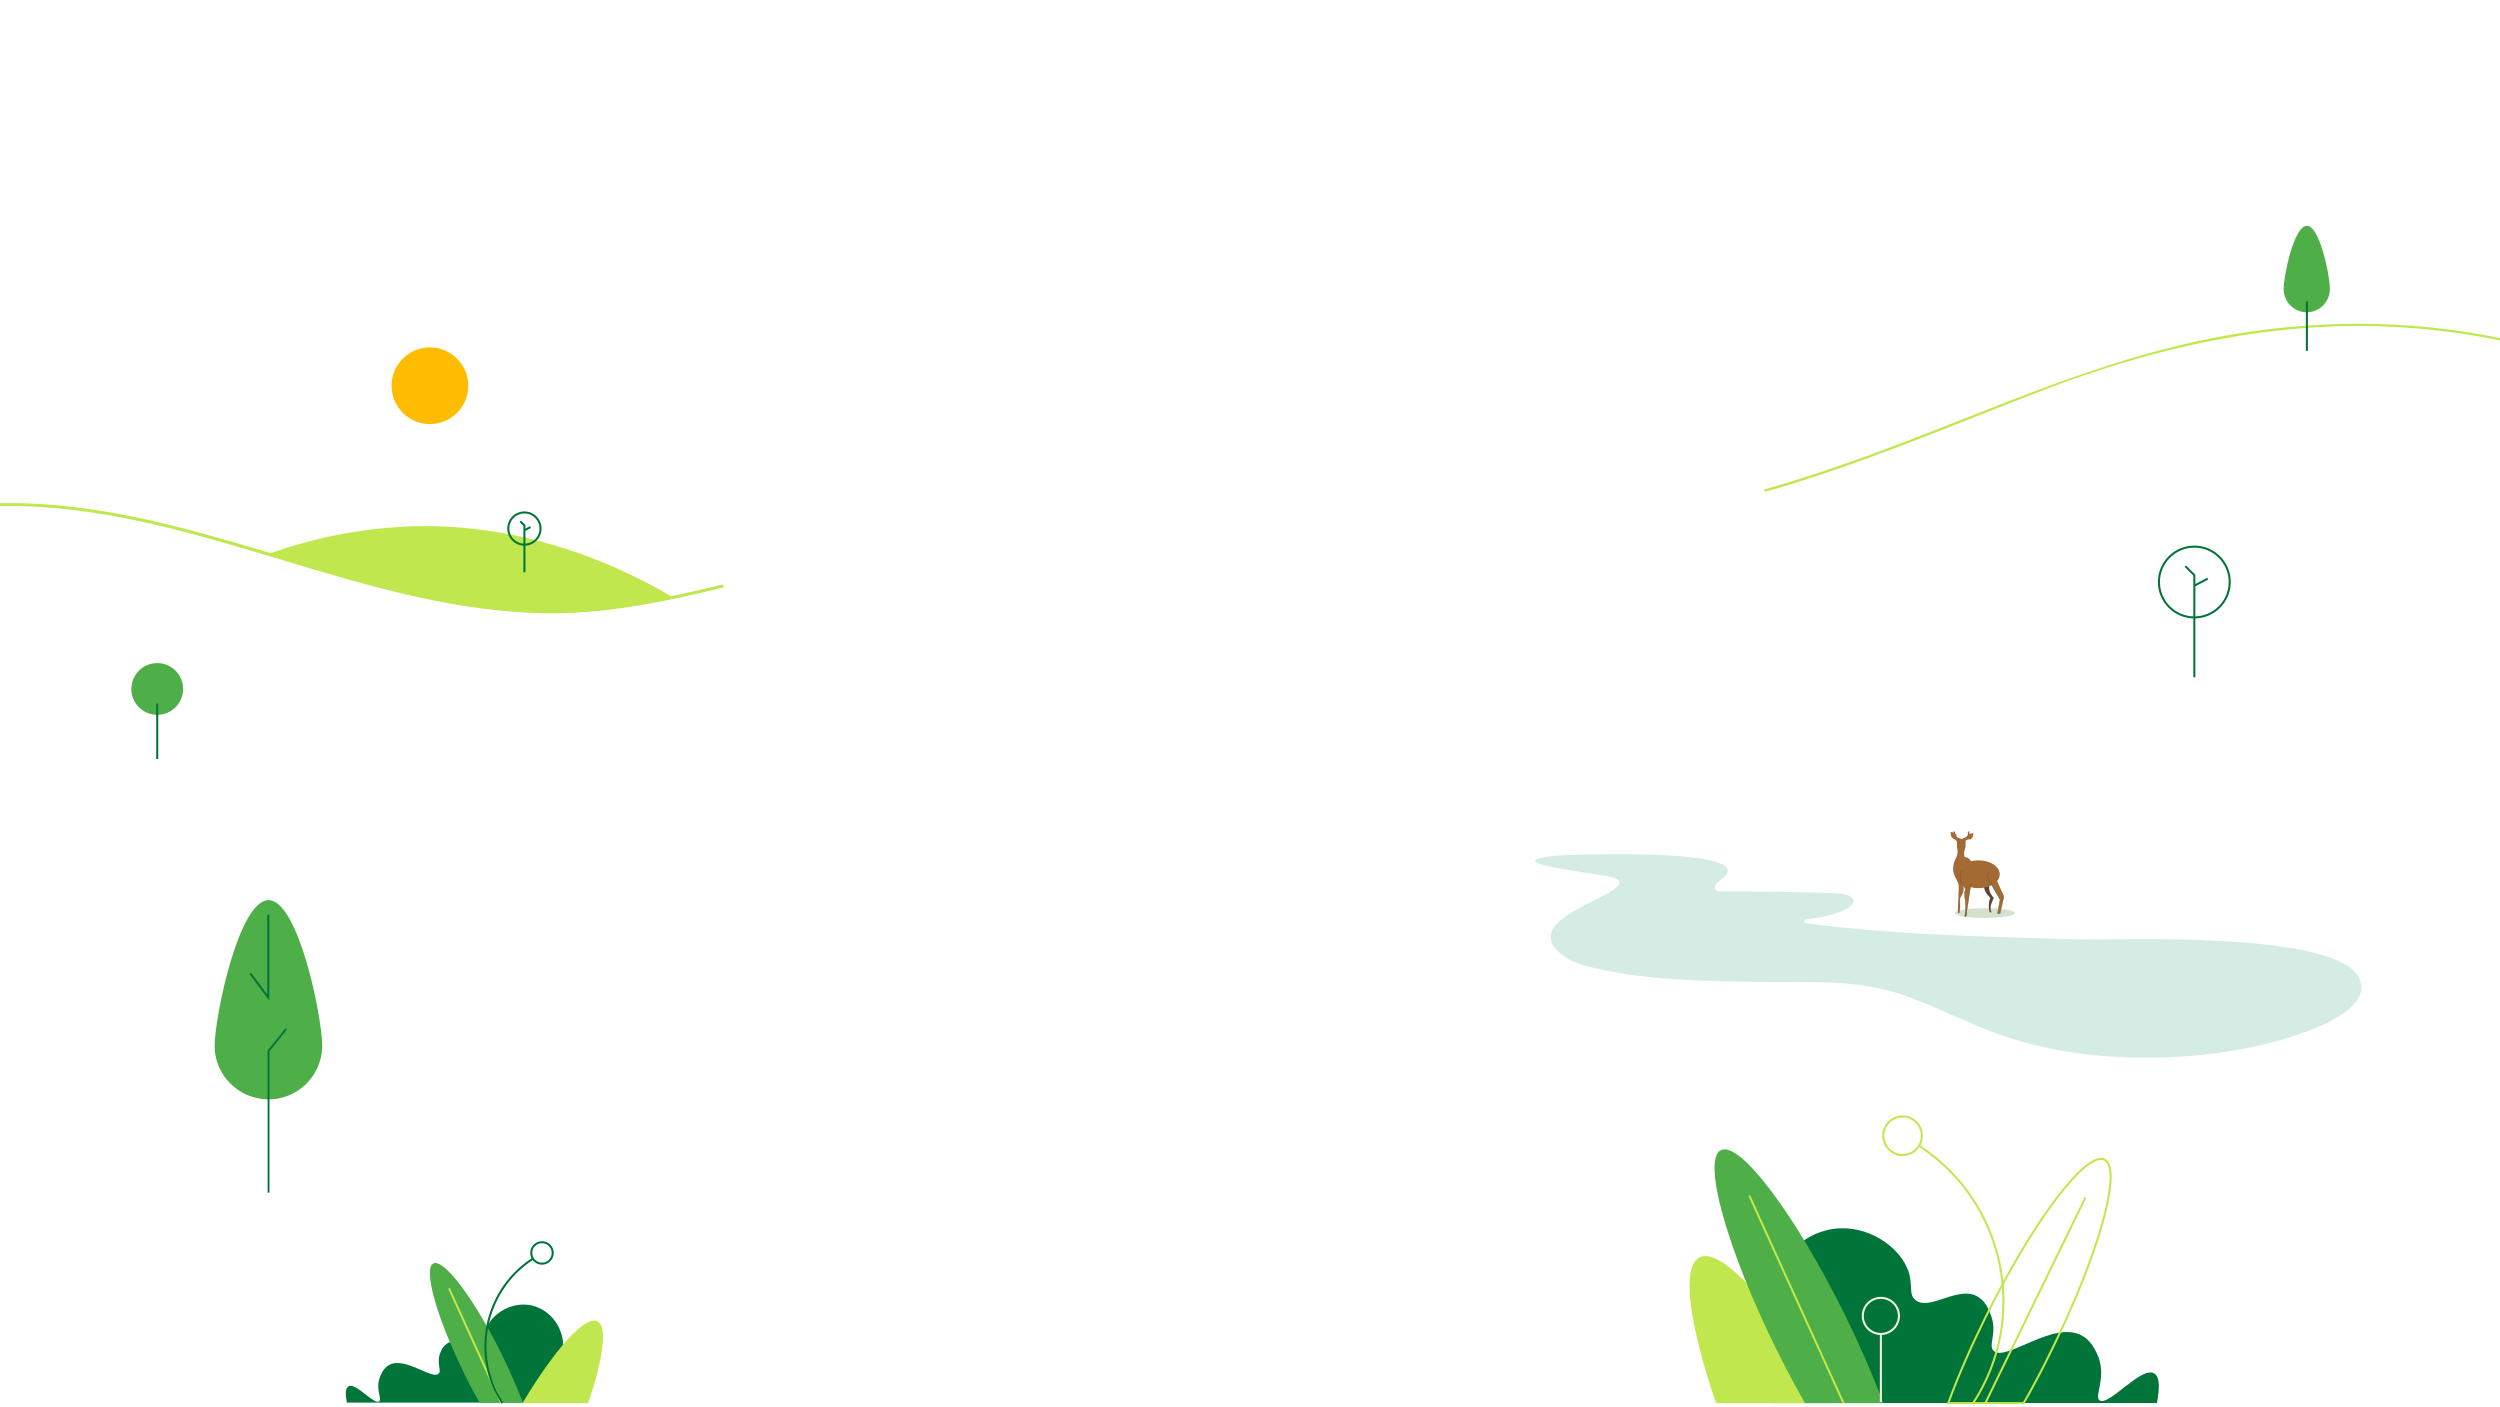
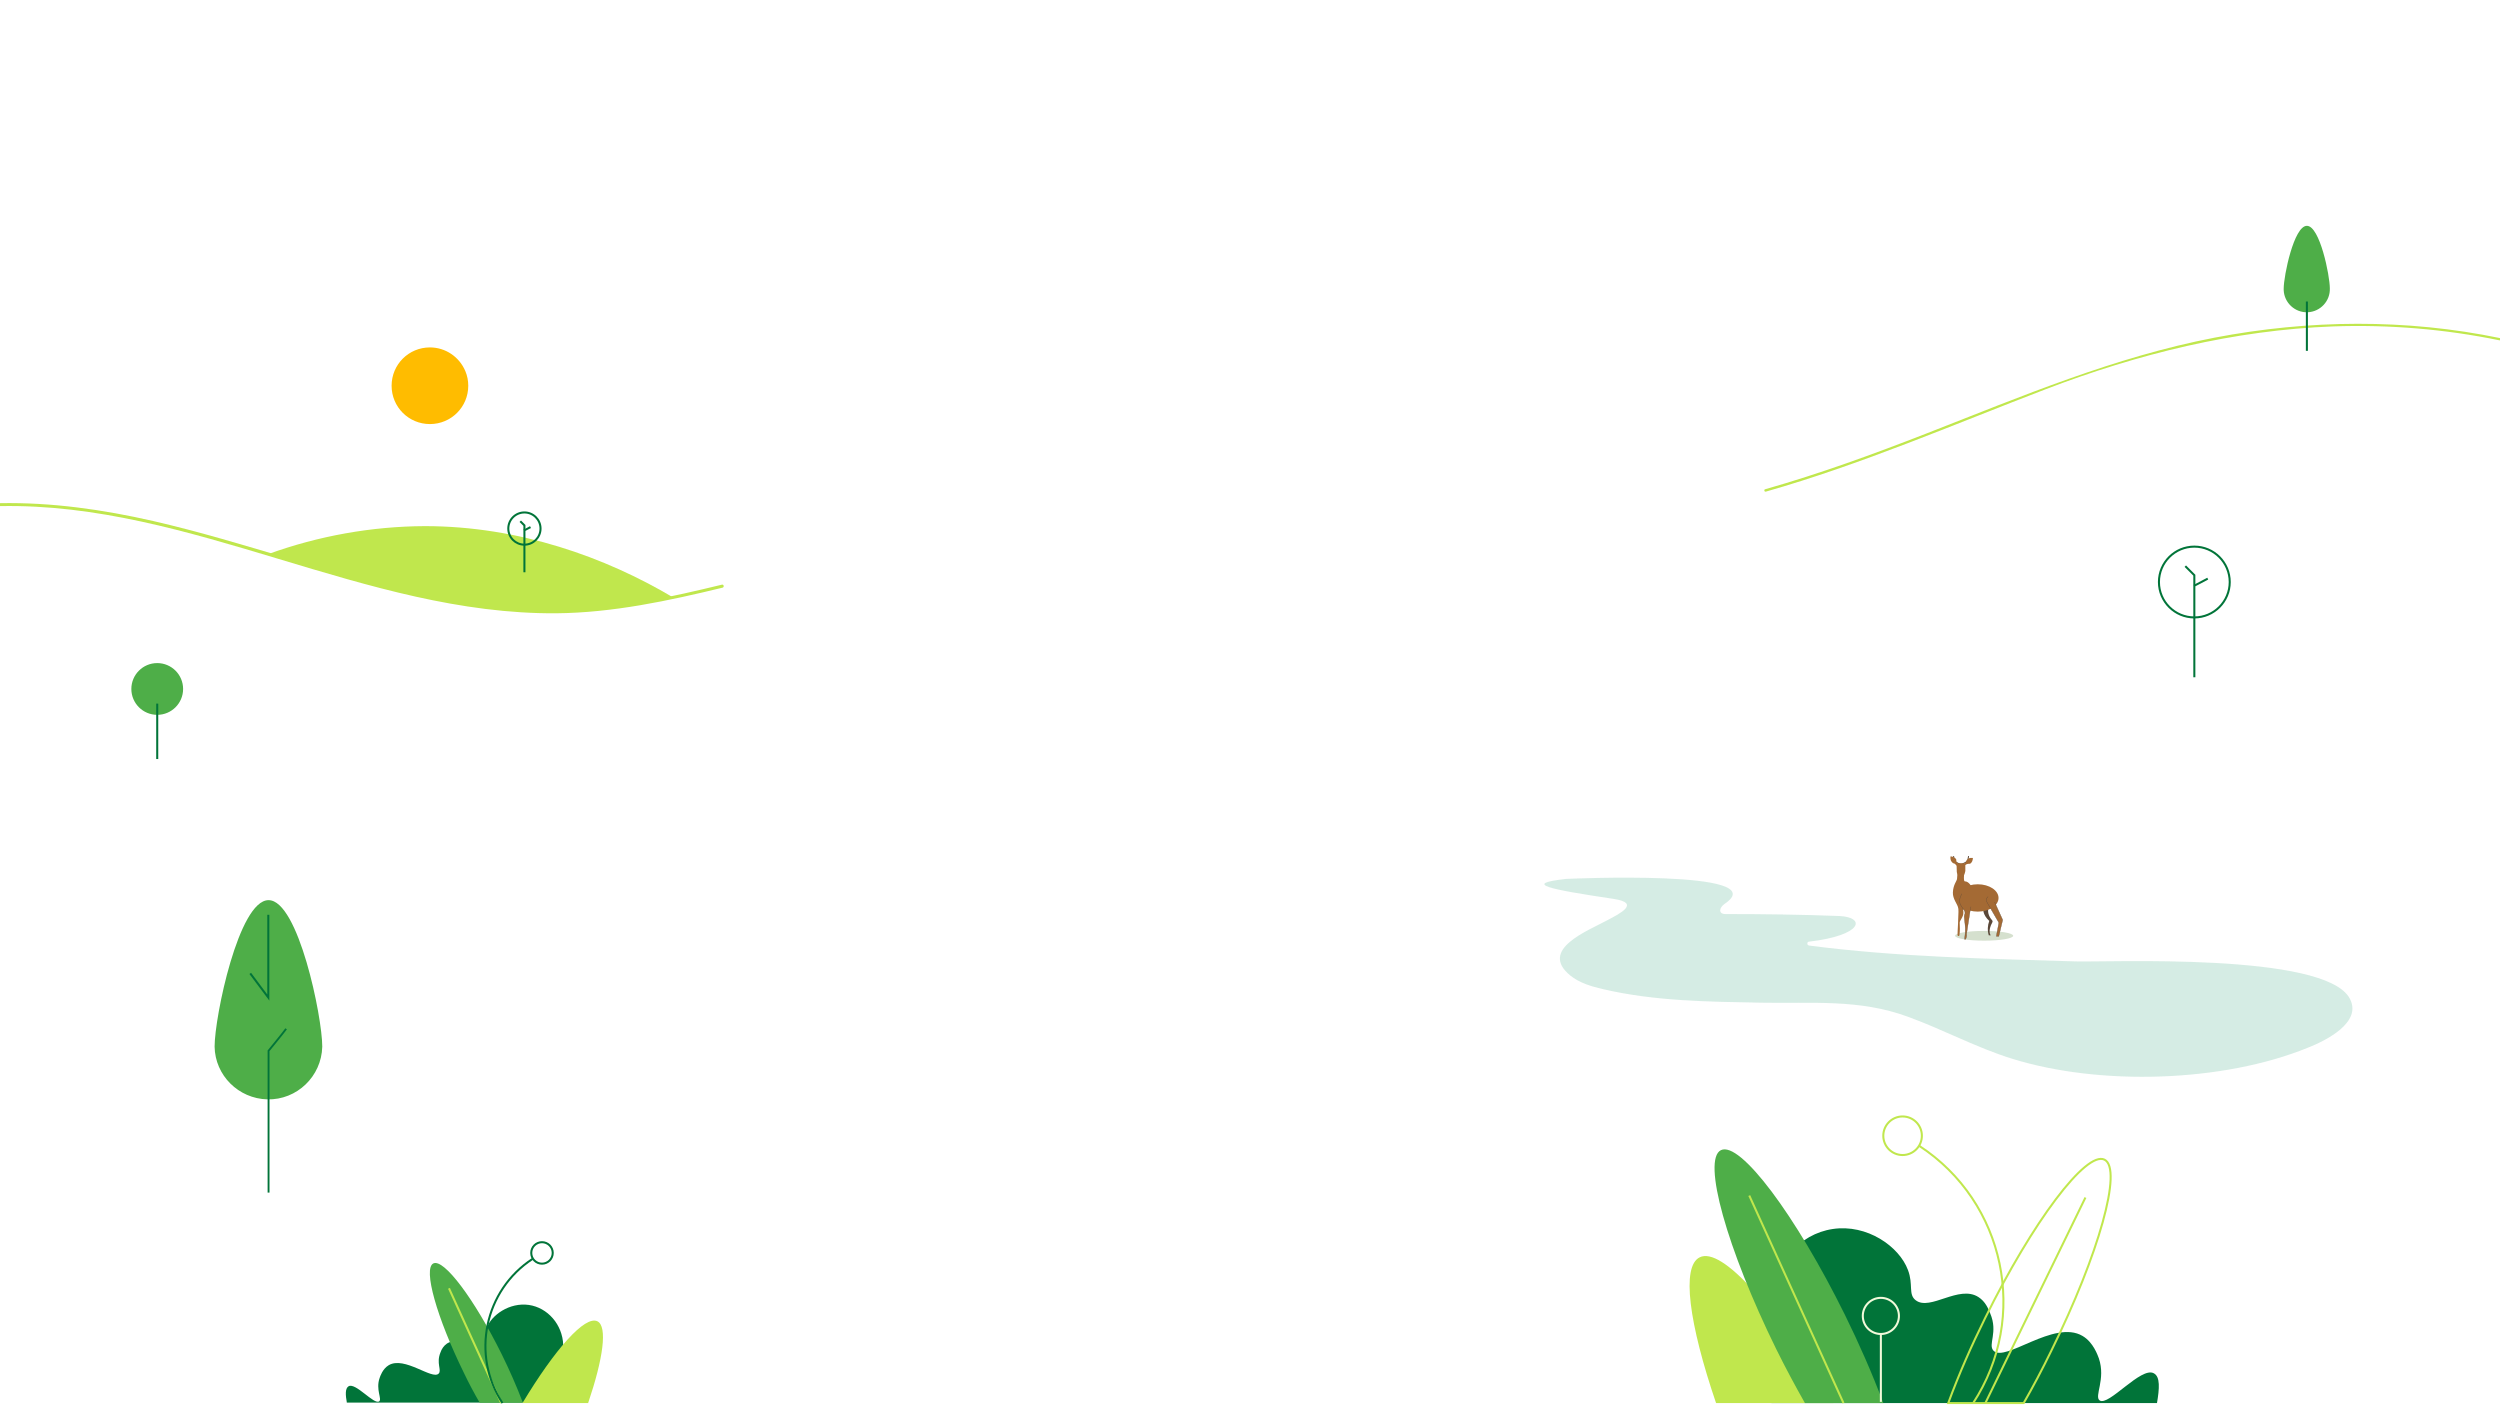
<svg xmlns="http://www.w3.org/2000/svg" version="1.1" id="Layer_2_1_" x="0px" y="0px" viewBox="0 0 1024 576" style="enable-background:new 0 0 1024 576;" xml:space="preserve">
  <style type="text/css">
	.st0{fill:#FFBC00;}
	.st1{fill:none;}
	.st2{fill:#C0E74D;}
	.st3{fill:#017439;}
	.st4{fill:#4EAE48;}
	.st5{fill:none;stroke:#C0E74D;stroke-width:0.84;stroke-miterlimit:10;}
	.st6{fill:none;stroke:#017439;stroke-width:0.84;stroke-miterlimit:10;}
	.st7{fill:none;stroke:#F2FADB;stroke-width:0.84;stroke-miterlimit:10;}
	.st8{fill:none;stroke:#017439;stroke-width:0.77;stroke-miterlimit:10;}
	.st9{fill:#D5E0CE;}
	.st10{fill:#A46A34;}
	.st11{fill:#5A4738;}
- 	.st12{fill:none;stroke:#5A4738;stroke-width:0.42;stroke-linecap:round;stroke-linejoin:round;}
- 	.st13{fill:none;stroke:#5A4738;stroke-width:0.13;stroke-linecap:round;stroke-linejoin:round;}
+ 	.st12{fill:none;stroke:#5A4738;stroke-width:0.411;stroke-linecap:round;stroke-linejoin:round;}
+ 	.st13{fill:none;stroke:#5A4738;stroke-width:0.127;stroke-linecap:round;stroke-linejoin:round;}
	.st14{opacity:0.3;}
	.st15{fill:#73BFA4;}
</style>
-   <path class="st0" d="M191.8,158c0,8.7-7,15.7-15.7,15.7c-8.7,0-15.7-7-15.7-15.7c0-8.7,7-15.7,15.7-15.7c6.3,0,12,3.8,14.5,9.7  C191.4,153.9,191.8,155.9,191.8,158" />
+   <path class="st0" d="M191.8,158c0,8.7-7,15.7-15.7,15.7s-15.7-7-15.7-15.7s7-15.7,15.7-15.7c6.3,0,12,3.8,14.5,9.7  C191.4,153.9,191.8,155.9,191.8,158" />
  <line class="st1" x1="48.7" y1="232.7" x2="52" y2="234.3" />
  <path class="st2" d="M723.2,201.4c39.3-11.2,76.7-27.4,114.8-42c37.6-14.4,77.2-24.2,117.6-25.7c22.9-0.8,45.8,1.1,68.2,5.7  c0.6,0.1,0.9-0.8,0.3-0.9c-38.6-8-78.3-7.6-117-0.2c-41,7.9-79.2,24.1-117.9,39.2c-21.8,8.5-43.7,16.5-66.2,22.9  c-0.3,0.1-0.4,0.3-0.3,0.6C722.7,201.3,723,201.4,723.2,201.4L723.2,201.4L723.2,201.4z" />
  <path class="st2" d="M0,207.3c78.7-1.5,149.4,44.5,227.9,43.9c23-0.2,45.9-5.1,68.1-10.5c0.3-0.1,0.5-0.4,0.4-0.8s-0.4-0.5-0.8-0.4  l0,0c-20.5,5-41.7,9.6-62.9,10.4c-19.4,0.7-38.8-1.9-57.8-5.9c-37.9-8.1-74.4-21.9-112.2-30.6c-20.6-4.7-41.6-7.7-62.8-7.3  c-0.3,0-0.6,0.3-0.6,0.6C-0.6,207.1-0.3,207.3,0,207.3z" />
  <path class="st2" d="M251.8,248.9c8.1-1.2,16-2.6,23.9-4.2c-27.6-16.4-63-29.2-101.7-29.2c-21.8,0.1-43.5,4-64,11.4  C157.1,240.9,203.9,255.9,251.8,248.9z" />
-   <path class="st3" d="M142.1,574.7c-0.6-3.3-0.8-6,0.7-6.9c2.9-1.6,10.4,7.7,12.5,6.2c1.3-0.9-1.5-4.8,0.2-9.6  c0.2-0.6,1.2-3.7,3.7-5.2c6.5-3.9,17.9,6.2,20.5,3.4c1.3-1.4-1.1-4.2,0.7-8.6c0.5-1.5,1.4-2.8,2.7-3.7c4.5-3,11.1,3.3,14.4,0.7  c1.8-1.4,0.5-3.6,1.8-7c2-5.4,9.4-10.6,17.3-9.5c7.7,1.1,13.8,8,14.1,16.4v23.6H142.1z" />
+   <path class="st3" d="M142.1,574.7c-0.6-3.3-0.8-6,0.7-6.9c2.9-1.6,10.4,7.7,12.5,6.2c1.3-0.9-1.5-4.8,0.2-9.6  c0.2-0.6,1.2-3.7,3.7-5.2c6.5-3.9,17.9,6.2,20.5,3.4c1.3-1.4-1.1-4.2,0.7-8.6c0.5-1.5,1.4-2.8,2.7-3.7c4.5-3,11.1,3.3,14.4,0.7  c1.8-1.4,0.5-3.6,1.8-7c2-5.4,9.4-10.6,17.3-9.5c7.7,1.1,13.8,8,14.1,16.4v23.6h-88.6V574.7z" />
  <path class="st4" d="M177.5,517.5c4.3-2.1,16.8,14.6,28,37.2c3.2,6.5,6.1,13.1,8.7,19.9h-17.7c-2.2-3.8-4.4-7.9-6.5-12.3  C178.9,539.7,173.2,519.6,177.5,517.5z" />
  <line class="st5" x1="183.9" y1="527.7" x2="205.3" y2="574.7" />
-   <path class="st6" d="M205.8,574.7c-12.9-19.7-7.4-46.2,12.4-59.1c0,0,0,0,0,0" />
+   <path class="st6" d="M205.8,574.7c-12.9-19.7-7.4-46.2,12.4-59.1l0,0" />
  <circle class="st6" cx="222" cy="513.2" r="4.4" />
  <circle class="st6" cx="898.8" cy="238.4" r="14.5" />
  <polyline class="st6" points="898.8,277.4 898.8,239.9 904.3,237 " />
  <polyline class="st6" points="898.8,239.7 898.8,235.6 895.1,231.9 " />
  <path class="st3" d="M883.5,574.7c1-5.9,1.4-10.8-1.3-12.2c-5.2-2.9-18.6,13.7-22.2,11.1c-2.3-1.7,2.6-8.6-0.3-17.2  c-0.4-1-2.2-6.6-6.7-9.2c-11.6-6.9-31.8,11.1-36.5,6c-2.3-2.5,2-7.5-1.3-15.2c-0.8-2-2-4.9-4.8-6.7c-8-5.2-19.8,5.8-25.7,1.3  c-3.2-2.4-0.9-6.4-3.2-12.4c-3.6-9.7-16.8-18.9-30.8-16.8c-13.7,2-24.5,14.3-25.1,29.2v42.1L883.5,574.7z" />
  <path class="st2" d="M702.9,574.7c-11.1-32.6-14.3-56-6.7-59.7c9-4.5,31,20.3,54.7,59.7H702.9z" />
  <path class="st4" d="M704.9,471.1c7.8-3.8,30.5,26.4,50.8,67.5c5.8,11.8,11.1,23.8,15.7,36.1h-32.1c-3.9-6.9-7.9-14.3-11.8-22.2  C707.3,511.4,697.1,474.9,704.9,471.1z" />
  <line class="st5" x1="716.5" y1="489.7" x2="755.1" y2="574.7" />
  <path class="st5" d="M862,475c-7.5-3.7-29.4,25.4-48.9,64.9c-5.6,11.3-10.7,22.9-15.1,34.8h30.9c3.8-6.6,7.6-13.8,11.3-21.4  C859.7,513.8,869.5,478.7,862,475z" />
  <line class="st5" x1="854.2" y1="490.5" x2="813.2" y2="574.7" />
  <path class="st5" d="M808.2,574.7c23-35.2,13.1-82.3-22-105.3c0,0,0,0-0.1,0" />
  <circle class="st5" cx="779.3" cy="465.2" r="7.9" />
  <circle class="st6" cx="214.8" cy="216.5" r="6.6" />
  <polyline class="st6" points="214.8,234.4 214.8,217.2 217.3,215.9 " />
  <polyline class="st6" points="214.8,217.1 214.8,215.2 213.1,213.5 " />
  <path class="st7" d="M770.4,574.2v-27.7" />
  <circle class="st7" cx="770.4" cy="539" r="7.4" />
  <circle class="st4" cx="64.4" cy="282.2" r="10.6" />
  <line class="st6" x1="64.4" y1="288.2" x2="64.4" y2="310.9" />
  <path class="st4" d="M954.3,118.1c0.2,5.2-3.9,9.6-9.1,9.8s-9.6-3.9-9.8-9.1c0-0.2,0-0.4,0-0.6c0-5.2,4.2-25.7,9.5-25.7  S954.3,112.9,954.3,118.1z" />
  <line class="st6" x1="944.9" y1="123.5" x2="944.9" y2="143.7" />
  <path class="st4" d="M132,428.7c-0.3,12.2-10.4,21.9-22.5,21.6c-11.8-0.3-21.4-9.8-21.6-21.6c0-12.2,9.9-60,22.1-60  S132,416.5,132,428.7z" />
  <path class="st8" d="M117.2,421.4c-1.2,1.7-7.2,9-7.2,9v58.1" />
  <polyline class="st6" points="109.9,374.7 109.9,408.6 102.5,398.7 " />
-   <path class="st2" d="M240.9,574.7c6.2-18.3,8-31.4,3.8-33.5c-5.1-2.5-17.4,11.4-30.7,33.5L240.9,574.7z" />
-   <ellipse class="st9" cx="813" cy="374" rx="12.2" ry="2" />
-   <path class="st10" d="M804.2,363.3c0.1,0.3,0.1,0.6,0.1,0.8c0.1,2-1.6,3.4-1.5,4.4c0.1,1.7,0.1,3.4-0.1,5.1c0,0.2-0.2,0.4-0.4,0.4  l0,0c-0.2,0-0.4-0.2-0.4-0.4c0,0,0,0,0,0c0-1.2,0.1-2.1,0.2-4.6c0.2-5,0.3-6.2,0-7.1c-0.3-1.3-2.2-3.6-2.1-6.1  c0.1-3.3,1.6-4.8,1.7-5.7c0.2-2.4,0.3-4,0.3-5.5c0-0.2,0.2-0.4,0.4-0.4h2.1c0.2,0,0.4,0.2,0.4,0.4c0,0,0,0,0,0  c-0.1,1.8-0.8,6.5,0,6.5c1.7,0,2.8,2.2,2.9,2.2" />
-   <path class="st11" d="M812.6,362.5c0,0-0.3,2.7,2.6,5.2c-0.7,1.9-0.8,4-0.2,6h0.8c0,0-1.4-1.6,0.7-5.5c0.1-0.2,0.1-0.5-0.1-0.7  c-0.7-0.8-2.2-2.9-1.5-5.3L812.6,362.5z" />
-   <ellipse class="st10" cx="810.4" cy="358.1" rx="8.7" ry="5.7" />
-   <path class="st10" d="M814.7,357.6c-0.8,0.6-0.9,1.6-0.4,2.4c0.8,1.3,4.1,7.2,4.8,8.3c0.1,0.1,0.1,0.3,0.1,0.4l-1,5.5h1l1.6-6.9  l-3.4-7.5" />
-   <path class="st12" d="M806.5,340.7c0,0.2-0.2,1.1-0.3,1.7c0,0.2-0.1,0.3-0.3,0.4l-1.7,0.9c-0.2,0.1-0.5,0.2-0.8,0.2l0,0  c-0.3,0-0.5-0.1-0.8-0.2l-1.7-0.9c-0.1-0.1-0.2-0.3-0.2-0.4c-0.1-0.5-0.2-1.5-0.3-1.7" />
-   <path class="st13" d="M814.7,357.6c-0.8,0.6-0.9,1.6-0.4,2.4c0.8,1.3,4.1,7.2,4.8,8.3c0.1,0.1,0.1,0.3,0.1,0.4l-1,5.5h1l1.6-6.9  l-3.4-7.5" />
-   <path class="st10" d="M803.7,356.4c-0.8,1.2-1.1,2.7-0.8,4.1c0.2,0.6,0.5,0.9,1.8,3c0.1,0.1,0.1,0.2,0.2,0.4  c0.1,0.4,0.1,0.9-0.1,1.2c-0.4,1,0.2,3,0.3,5.7s-0.5,4.6-0.2,4.7s0.5-0.5,0.5-0.5c0.2-0.5,0.3-1.1,0.2-1.7c0-0.2,0-0.2,0.5-3.4  c0.3-1.8,0.6-3.9,1-6.5l0.3-1.5" />
-   <path class="st13" d="M803.7,356.4c-0.8,1.2-1.1,2.7-0.8,4.1c0.2,0.6,0.5,0.9,1.8,3c0.1,0.1,0.1,0.2,0.2,0.4  c0.1,0.4,0.1,0.9-0.1,1.2c-0.4,1,0.2,3,0.3,5.7s-0.5,4.6-0.2,4.7s0.5-0.5,0.5-0.5c0.2-0.5,0.3-1.1,0.2-1.7c0-0.2,0-0.2,0.5-3.4  c0.3-1.8,0.6-3.9,1-6.5l0.3-1.5" />
-   <path class="st10" d="M802,343.7c0,0-0.1-0.1-0.1-0.1l0,0c0,0-0.1-0.1-0.1-0.1c-0.1-0.1-0.2-0.3-0.3-0.5c-0.1-0.2-0.1-0.4-0.1-0.6  v-0.1c0,0,0-0.1,0-0.1c0-0.1-0.1-0.2-0.1-0.3c-0.1-0.2-0.2-0.3-0.4-0.4c-0.1-0.1-0.3-0.2-0.5-0.3c-0.2-0.1-0.4-0.2-0.6-0.3  c-0.2-0.1-0.5-0.1-0.7-0.1c-0.1,0-0.1,0-0.1,0.1c0,0.2,0,0.5,0,0.7c0,0.2,0.1,0.4,0.1,0.6c0.1,0.2,0.1,0.4,0.2,0.5  c0.1,0.2,0.2,0.3,0.3,0.4l0.2,0.2l0.1,0.1l0.1,0.1c0.2,0.1,0.4,0.2,0.6,0.2c0.1,0.1,0.3,0.2,0.4,0.3l0,0c0.2,0.3,0.5,0.5,0.8,0.7  l0.2,0.1c0.1,0,0.2,0,0.2-0.1c0-0.1,0-0.1,0-0.2C802.3,344.2,802.1,344,802,343.7z" />
-   <path class="st10" d="M804.9,343.7c0,0,0.1-0.1,0.1-0.1l0,0c0,0,0.1,0,0.1-0.1c0.1-0.1,0.3-0.3,0.3-0.4c0.1-0.2,0.2-0.4,0.2-0.6  l0.1-0.1c0,0,0-0.1,0.1-0.1c0-0.1,0.1-0.2,0.2-0.2c0.1-0.1,0.3-0.3,0.4-0.4c0.2-0.1,0.3-0.2,0.5-0.2c0.2-0.1,0.4-0.1,0.6-0.1  c0.2,0,0.5,0,0.7,0c0.1,0,0.1,0.1,0.1,0.1c0,0.2-0.1,0.5-0.1,0.7c-0.1,0.2-0.1,0.4-0.2,0.6c-0.1,0.2-0.2,0.3-0.3,0.5  c-0.1,0.1-0.3,0.3-0.4,0.4l-0.3,0.1h-0.2h-0.2c-0.2,0-0.4,0.1-0.6,0.1c-0.2,0.1-0.3,0.1-0.5,0.2l0,0c-0.3,0.2-0.6,0.4-0.9,0.5  l-0.3,0.1c-0.1,0-0.2,0-0.2-0.1c0-0.1,0-0.1,0-0.1C804.5,344.1,804.7,343.9,804.9,343.7z" />
-   <path class="st10" d="M804.9,343.6h-3.2c-0.1,0-0.2,0.1-0.2,0.2c0,0,0,0,0,0l0.1,3.3c0,0.1,0,0.2,0,0.2c0.2,0.8,0.6,1.5,1.1,2.2  c0.4,0.4,1,0.4,1.4,0c0,0,0,0,0,0c0.4-0.7,0.7-1.5,0.9-2.3c0-0.2,0.1-0.3,0.1-0.5v-3C805.2,343.7,805.1,343.6,804.9,343.6z" />
+   <path class="st2" d="M240.9,574.7c6.2-18.3,8-31.4,3.8-33.5c-5.1-2.5-17.4,11.4-30.7,33.5H240.9z" />
+   <g>
+     <ellipse class="st9" cx="812.7" cy="383.3" rx="11.9" ry="2" />
+     <path class="st10" d="M804.1,372.9c0.1,0.3,0.1,0.6,0.1,0.8c0.1,2-1.6,3.3-1.5,4.3c0.1,1.7,0.1,3.3-0.1,5c0,0.2-0.2,0.4-0.4,0.4   l0,0c-0.2,0-0.4-0.2-0.4-0.4l0,0c0-1.2,0.1-2.1,0.2-4.5c0.2-4.9,0.3-6.1,0-6.9c-0.3-1.3-2.2-3.5-2.1-6c0.1-3.2,1.6-4.7,1.7-5.6   c0.2-2.3,0.3-3.9,0.3-5.4c0-0.2,0.2-0.4,0.4-0.4h2.1c0.2,0,0.4,0.2,0.4,0.4l0,0c-0.1,1.8-0.8,6.4,0,6.4c1.7,0,2.7,2.2,2.8,2.2" />
+     <path class="st11" d="M812.3,372.1c0,0-0.3,2.6,2.5,5.1c-0.7,1.9-0.8,3.9-0.2,5.9h0.8c0,0-1.4-1.6,0.7-5.4c0.1-0.2,0.1-0.5-0.1-0.7   c-0.7-0.8-2.2-2.8-1.5-5.2L812.3,372.1z" />
+     <ellipse class="st10" cx="810.1" cy="367.8" rx="8.5" ry="5.6" />
+     <path class="st10" d="M814.3,367.3c-0.8,0.6-0.9,1.6-0.4,2.3c0.8,1.3,4,7,4.7,8.1c0.1,0.1,0.1,0.3,0.1,0.4l-1,5.4h1l1.6-6.7   l-3.3-7.3" />
+     <path class="st12" d="M806.3,350.8c0,0.2-0.2,1.1-0.3,1.7c0,0.2-0.1,0.3-0.3,0.4l-1.7,0.9c-0.2,0.1-0.5,0.2-0.8,0.2l0,0   c-0.3,0-0.5-0.1-0.8-0.2l-1.7-0.9c-0.1-0.1-0.2-0.3-0.2-0.4c-0.1-0.5-0.2-1.5-0.3-1.7" />
+     <path class="st13" d="M814.3,367.3c-0.8,0.6-0.9,1.6-0.4,2.3c0.8,1.3,4,7,4.7,8.1c0.1,0.1,0.1,0.3,0.1,0.4l-1,5.4h1l1.6-6.7   l-3.3-7.3" />
+     <path class="st10" d="M803.6,366.1c-0.8,1.2-1.1,2.6-0.8,4c0.2,0.6,0.5,0.9,1.8,2.9c0.1,0.1,0.1,0.2,0.2,0.4   c0.1,0.4,0.1,0.9-0.1,1.2c-0.4,1,0.2,2.9,0.3,5.6c0.1,2.6-0.5,4.5-0.2,4.6c0.3,0.1,0.5-0.5,0.5-0.5c0.2-0.5,0.3-1.1,0.2-1.7   c0-0.2,0-0.2,0.5-3.3c0.3-1.8,0.6-3.8,1-6.4l0.3-1.5" />
+     <path class="st13" d="M803.6,366.1c-0.8,1.2-1.1,2.6-0.8,4c0.2,0.6,0.5,0.9,1.8,2.9c0.1,0.1,0.1,0.2,0.2,0.4   c0.1,0.4,0.1,0.9-0.1,1.2c-0.4,1,0.2,2.9,0.3,5.6c0.1,2.6-0.5,4.5-0.2,4.6c0.3,0.1,0.5-0.5,0.5-0.5c0.2-0.5,0.3-1.1,0.2-1.7   c0-0.2,0-0.2,0.5-3.3c0.3-1.8,0.6-3.8,1-6.4l0.3-1.5" />
+     <path class="st10" d="M801.9,353.7L801.9,353.7L801.9,353.7l-0.2-0.2c-0.1-0.1-0.2-0.3-0.3-0.5s-0.1-0.4-0.1-0.6v-0.1v-0.1   c0-0.1-0.1-0.2-0.1-0.3c-0.1-0.2-0.2-0.3-0.4-0.4c-0.1-0.1-0.3-0.2-0.5-0.3c-0.2-0.1-0.4-0.2-0.6-0.3c-0.2-0.1-0.5-0.1-0.7-0.1   c-0.1,0-0.1,0-0.1,0.1c0,0.2,0,0.5,0,0.7s0.1,0.4,0.1,0.6c0.1,0.2,0.1,0.4,0.2,0.5c0.1,0.2,0.2,0.3,0.3,0.4l0.2,0.2l0.1,0.1   l0.1,0.1c0.2,0.1,0.4,0.2,0.6,0.2c0.1,0.1,0.3,0.2,0.4,0.3l0,0c0.2,0.3,0.5,0.5,0.8,0.7l0.2,0.1c0.1,0,0.2,0,0.2-0.1   c0-0.1,0-0.1,0-0.2C802.2,354.2,802,354,801.9,353.7z" />
+     <path class="st10" d="M804.7,353.7L804.7,353.7L804.7,353.7c0.1-0.1,0.2-0.1,0.2-0.2c0.1-0.1,0.3-0.3,0.3-0.4   c0.1-0.2,0.2-0.4,0.2-0.6l0.1-0.1c0,0,0-0.1,0.1-0.1c0-0.1,0.1-0.2,0.2-0.2c0.1-0.1,0.3-0.3,0.4-0.4c0.2-0.1,0.3-0.2,0.5-0.2   c0.2-0.1,0.4-0.1,0.6-0.1c0.2,0,0.5,0,0.7,0c0.1,0,0.1,0.1,0.1,0.1c0,0.2-0.1,0.5-0.1,0.7c-0.1,0.2-0.1,0.4-0.2,0.6   c-0.1,0.2-0.2,0.3-0.3,0.5c-0.1,0.1-0.3,0.3-0.4,0.4l-0.3,0.1h-0.2h-0.2c-0.2,0-0.4,0.1-0.6,0.1c-0.2,0.1-0.3,0.1-0.5,0.2l0,0   c-0.3,0.2-0.6,0.4-0.9,0.5l-0.3,0.1c-0.1,0-0.2,0-0.2-0.1s0-0.1,0-0.1C804.4,354.1,804.6,353.9,804.7,353.7z" />
+     <path class="st10" d="M804.7,353.6h-3.1c-0.1,0-0.2,0.1-0.2,0.2l0,0l0.1,3.2c0,0.1,0,0.2,0,0.2c0.2,0.8,0.6,1.5,1.1,2.2   c0.4,0.4,1,0.4,1.4,0l0,0c0.4-0.7,0.7-1.5,0.9-2.2c0-0.2,0.1-0.3,0.1-0.5v-2.9C805,353.7,804.9,353.6,804.7,353.6z" />
+   </g>
  <g class="st14">
-     <path class="st15" d="M966.1,400.2c-10.5-19.3-101.9-15-114.5-15.4c-37.3-1.1-74.9-1.8-111.9-6.6c-0.5-0.1-0.8-0.5-0.7-0.9   c0-0.4,0.3-0.7,0.7-0.7c22.6-2.7,23.8-10.2,12.7-10.7c-15.9-0.6-31.8-0.8-47.7-0.8c-3.2,0-2.7-2.7-0.5-4.2   c22-14.6-66.3-10.5-66.3-10.5c-18.5,2-7.4,4.3,19.9,8.4c11.5,1.7,2.4,6.2-2.5,8.8c-8.5,4.6-28.9,12.4-15.9,23.2   c3.9,3.2,9,4.7,14,5.8c21.6,5,43.9,5.2,66,5.6c21.3,0.4,41.2-1.6,61.7,5.9c14.8,5.4,28.7,13,43.7,17.6   c36.6,11.4,88.1,9.9,123.8-4.7C955.8,418.1,971.7,410.3,966.1,400.2z" />
+     <path class="st15" d="M962.4,408.9c-10.3-18.9-99.6-14.7-112-15.1c-36.5-1.1-73.2-1.8-109.4-6.5c-0.5-0.1-0.8-0.5-0.7-0.9   c0-0.4,0.3-0.7,0.7-0.7c22.1-2.6,23.3-10,12.4-10.5c-15.5-0.6-31.1-0.8-46.6-0.8c-3.1,0-2.6-2.6-0.5-4.1   c21.5-14.3-64.8-10.3-64.8-10.3c-18.1,2-7.2,4.2,19.5,8.2c11.2,1.7,2.3,6.1-2.4,8.6c-8.3,4.5-28.3,12.1-15.5,22.7   c3.8,3.1,8.8,4.6,13.7,5.7c21.1,4.9,42.9,5.1,64.5,5.5c20.8,0.4,40.3-1.6,60.3,5.8c14.5,5.3,28.1,12.7,42.7,17.2   c35.8,11.1,86.1,9.7,121.1-4.6C952.3,426.4,967.9,418.8,962.4,408.9z" />
  </g>
</svg>
